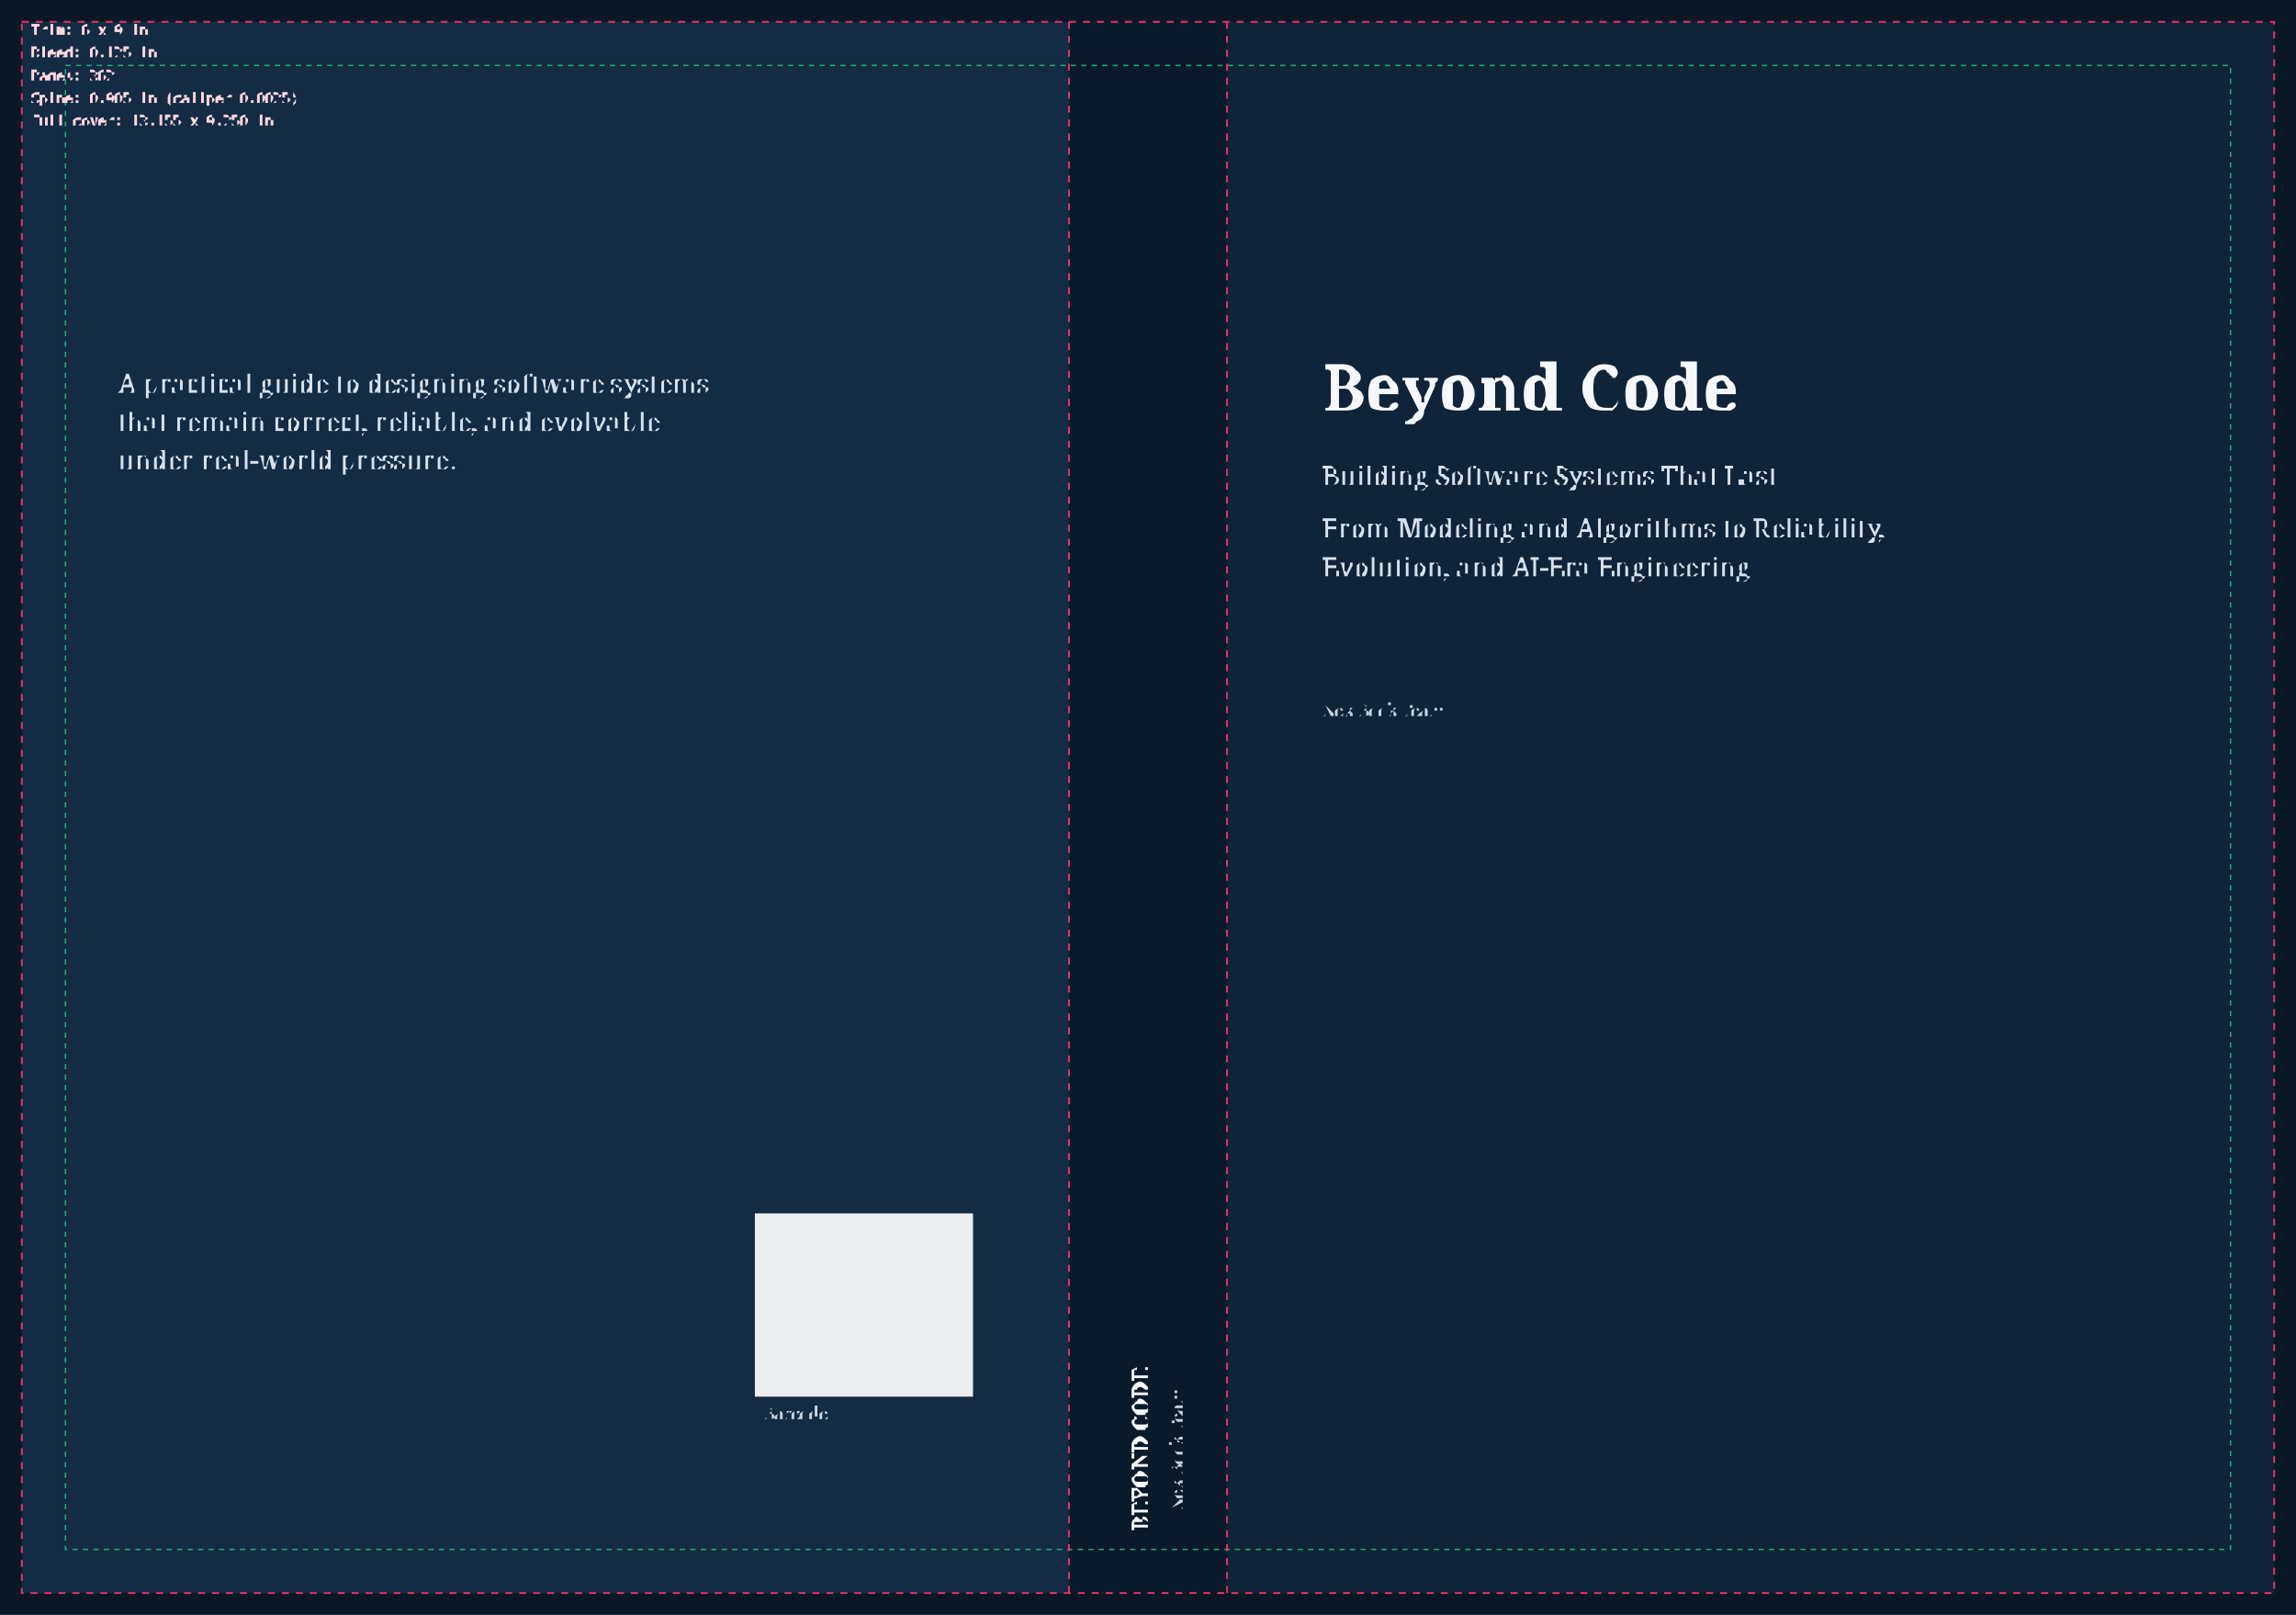
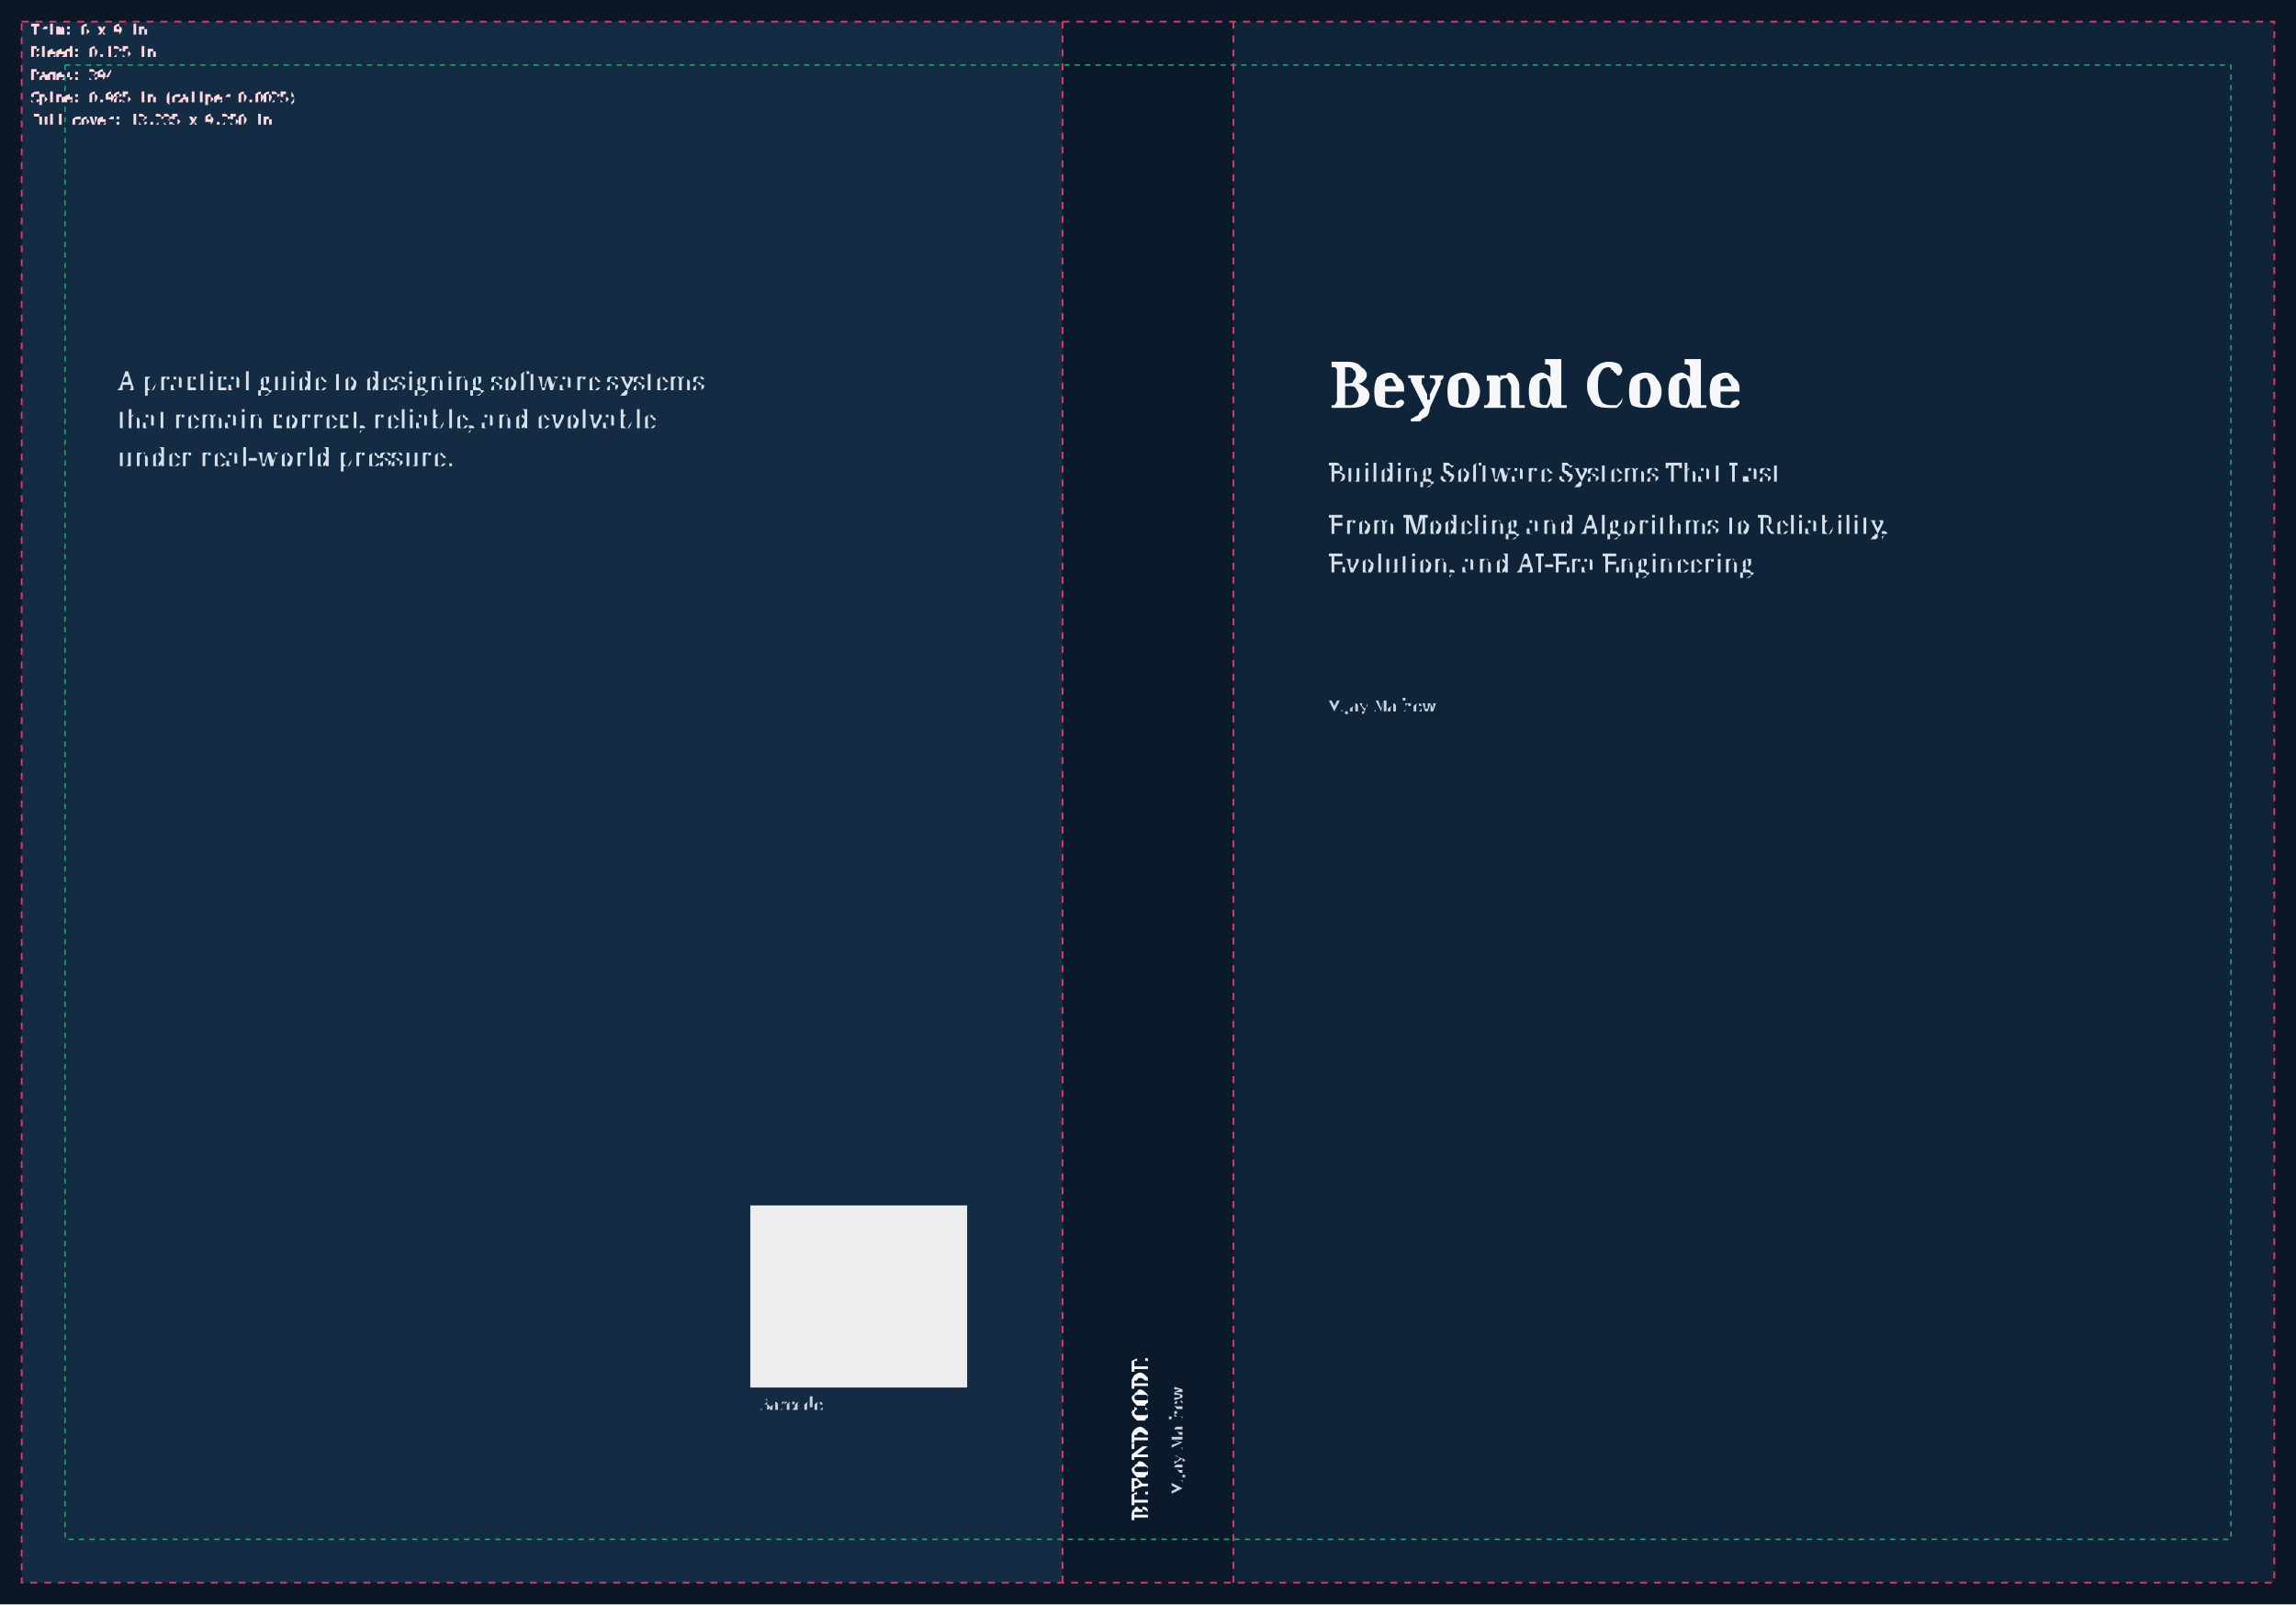
- <svg xmlns="http://www.w3.org/2000/svg" width="13.155in" height="9.250in" viewBox="0 0 13.155 9.250">
+ <svg xmlns="http://www.w3.org/2000/svg" width="13.235in" height="9.250in" viewBox="0 0 13.235 9.250">
  <defs>
    <style>
      .bg-front { fill: #0f2438; }
      .bg-back { fill: #132b43; }
      .bg-spine { fill: #0b1a2a; }
      .guide { fill: none; stroke: #e36; stroke-width: 0.01; stroke-dasharray: 0.04 0.04; }
      .safe { fill: none; stroke: #2a7; stroke-width: 0.008; stroke-dasharray: 0.03 0.03; }
      .txt-title { font-family: 'Georgia', serif; font-size: 0.36px; font-weight: 700; fill: #f5f7fb; letter-spacing: 0.01em; }
      .txt-sub { font-family: 'Georgia', serif; font-size: 0.15px; fill: #d7e1ec; }
      .txt-spine { font-family: 'Georgia', serif; font-size: 0.12px; font-weight: 700; fill: #f5f7fb; letter-spacing: 0.03em; }
      .txt-meta { font-family: 'Georgia', serif; font-size: 0.095px; fill: #c8d2df; }
      .label { font-family: monospace; font-size: 0.08px; fill: #ffd7df; }
    </style>
  </defs>
-   <rect x="0" y="0" width="13.155" height="9.250" fill="#0a1826" />
+   <rect x="0" y="0" width="13.235" height="9.250" fill="#0a1826" />
  <rect class="bg-back" x="0.125" y="0.125" width="6" height="9" />
-   <rect class="bg-spine" x="6.125" y="0.125" width="0.905" height="9" />
-   <rect class="bg-front" x="7.030" y="0.125" width="6" height="9" />
-   <text class="txt-title" x="7.580" y="2.35">Beyond Code</text>
-   <text class="txt-sub" x="7.580" y="2.78">Building Software Systems That Last</text>
-   <text class="txt-sub" x="7.580" y="3.08">From Modeling and Algorithms to Reliability,</text>
-   <text class="txt-sub" x="7.580" y="3.30">Evolution, and AI-Era Engineering</text>
-   <text class="txt-meta" x="7.580" y="4.10">Nex Book Team</text>
-   <g transform="translate(6.577,8.3) rotate(-90)">
+   <rect class="bg-spine" x="6.125" y="0.125" width="0.985" height="9" />
+   <rect class="bg-front" x="7.110" y="0.125" width="6" height="9" />
+   <text class="txt-title" x="7.660" y="2.35">Beyond Code</text>
+   <text class="txt-sub" x="7.660" y="2.78">Building Software Systems That Last</text>
+   <text class="txt-sub" x="7.660" y="3.08">From Modeling and Algorithms to Reliability,</text>
+   <text class="txt-sub" x="7.660" y="3.30">Evolution, and AI-Era Engineering</text>
+   <text class="txt-meta" x="7.660" y="4.10">Vijay Mathew</text>
+   <g transform="translate(6.617,8.3) rotate(-90)">
    <text class="txt-spine" text-anchor="middle">BEYOND CODE</text>
-     <text class="txt-meta" y="0.2" text-anchor="middle">Nex Book Team</text>
+     <text class="txt-meta" y="0.2" text-anchor="middle">Vijay Mathew</text>
  </g>
  <text class="txt-sub" x="0.675" y="2.25">A practical guide to designing software systems</text>
  <text class="txt-sub" x="0.675" y="2.47">that remain correct, reliable, and evolvable</text>
  <text class="txt-sub" x="0.675" y="2.69">under real-world pressure.</text>
  <rect x="4.325" y="6.95" width="1.25" height="1.05" fill="#f7f7f7" opacity="0.95" />
  <text class="txt-meta" x="4.375" y="8.13">Barcode</text>
-   <rect class="guide" x="0.125" y="0.125" width="12.905" height="9.000" />
-   <rect class="safe" x="0.375" y="0.375" width="12.405" height="8.500" />
+   <rect class="guide" x="0.125" y="0.125" width="12.985" height="9.000" />
+   <rect class="safe" x="0.375" y="0.375" width="12.485" height="8.500" />
  <line class="guide" x1="6.125" y1="0.125" x2="6.125" y2="9.125" />
-   <line class="guide" x1="7.030" y1="0.125" x2="7.030" y2="9.125" />
+   <line class="guide" x1="7.110" y1="0.125" x2="7.110" y2="9.125" />
  <text class="label" x="0.18" y="0.20">Trim: 6 x 9 in</text>
  <text class="label" x="0.18" y="0.33">Bleed: 0.125 in</text>
-   <text class="label" x="0.18" y="0.46">Pages: 362</text>
-   <text class="label" x="0.18" y="0.59">Spine: 0.905 in (caliper 0.0025)</text>
-   <text class="label" x="0.18" y="0.72">Full cover: 13.155 x 9.250 in</text>
+   <text class="label" x="0.18" y="0.46">Pages: 394</text>
+   <text class="label" x="0.18" y="0.59">Spine: 0.985 in (caliper 0.0025)</text>
+   <text class="label" x="0.18" y="0.72">Full cover: 13.235 x 9.250 in</text>
</svg>
